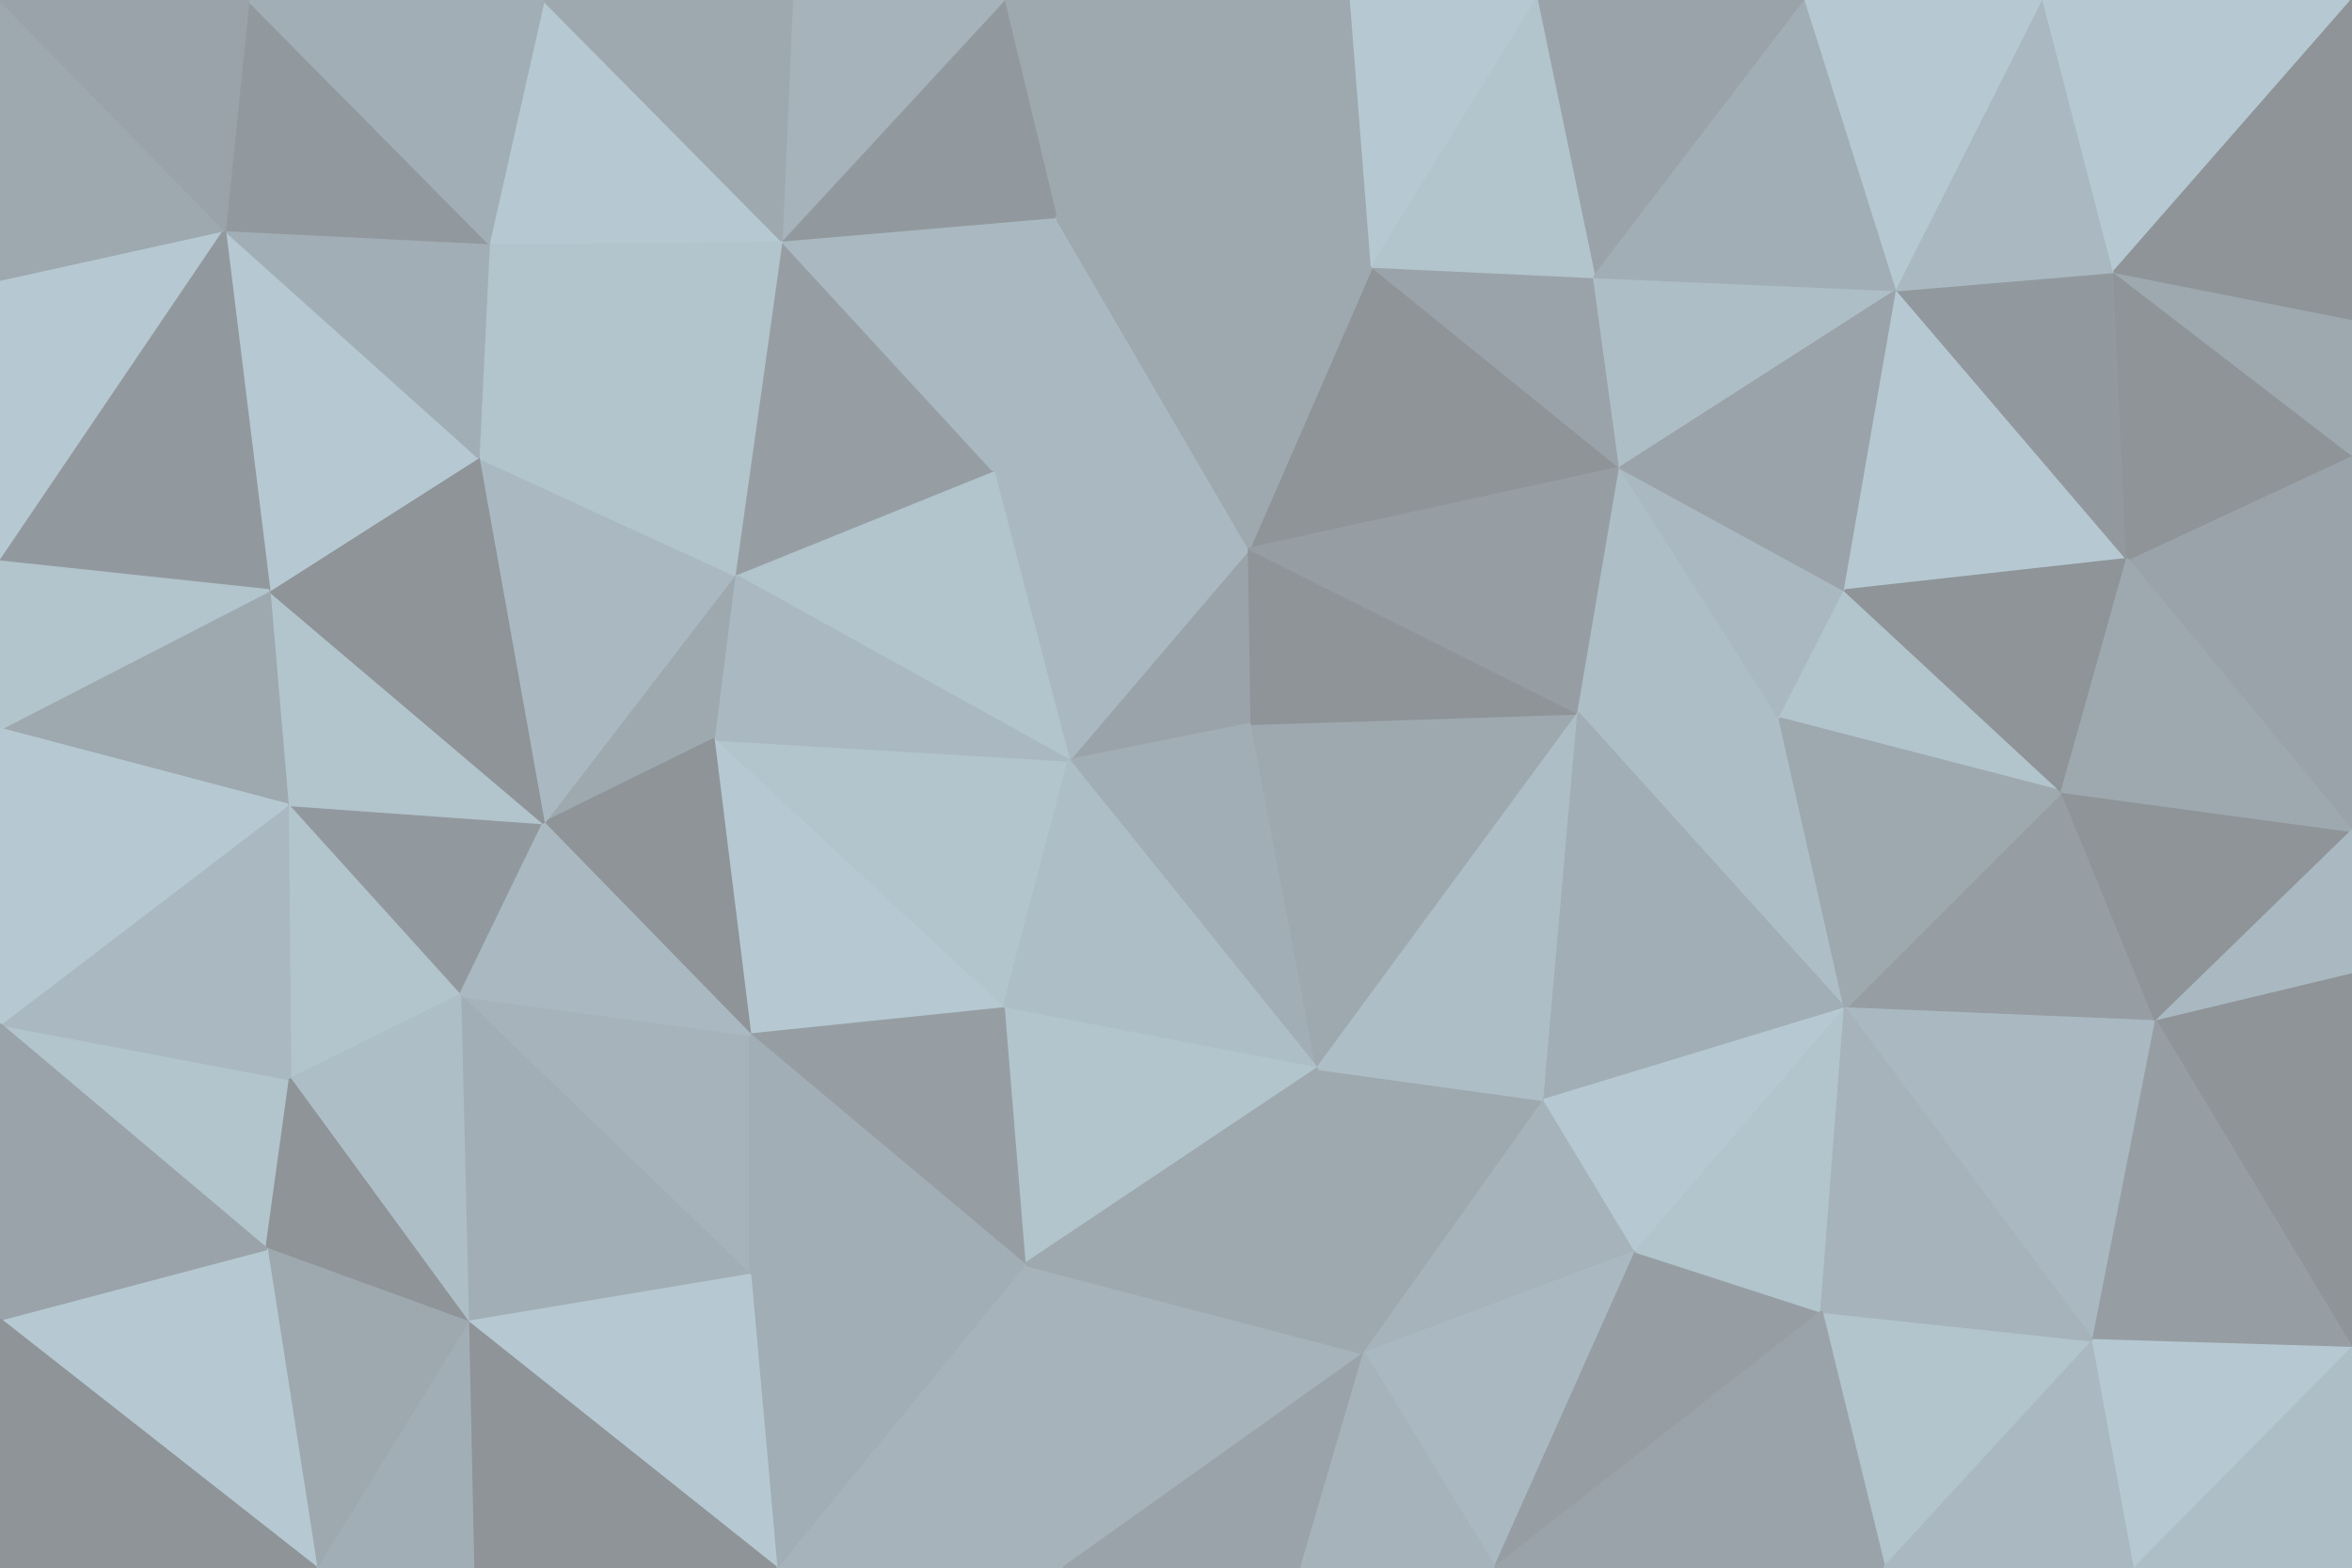
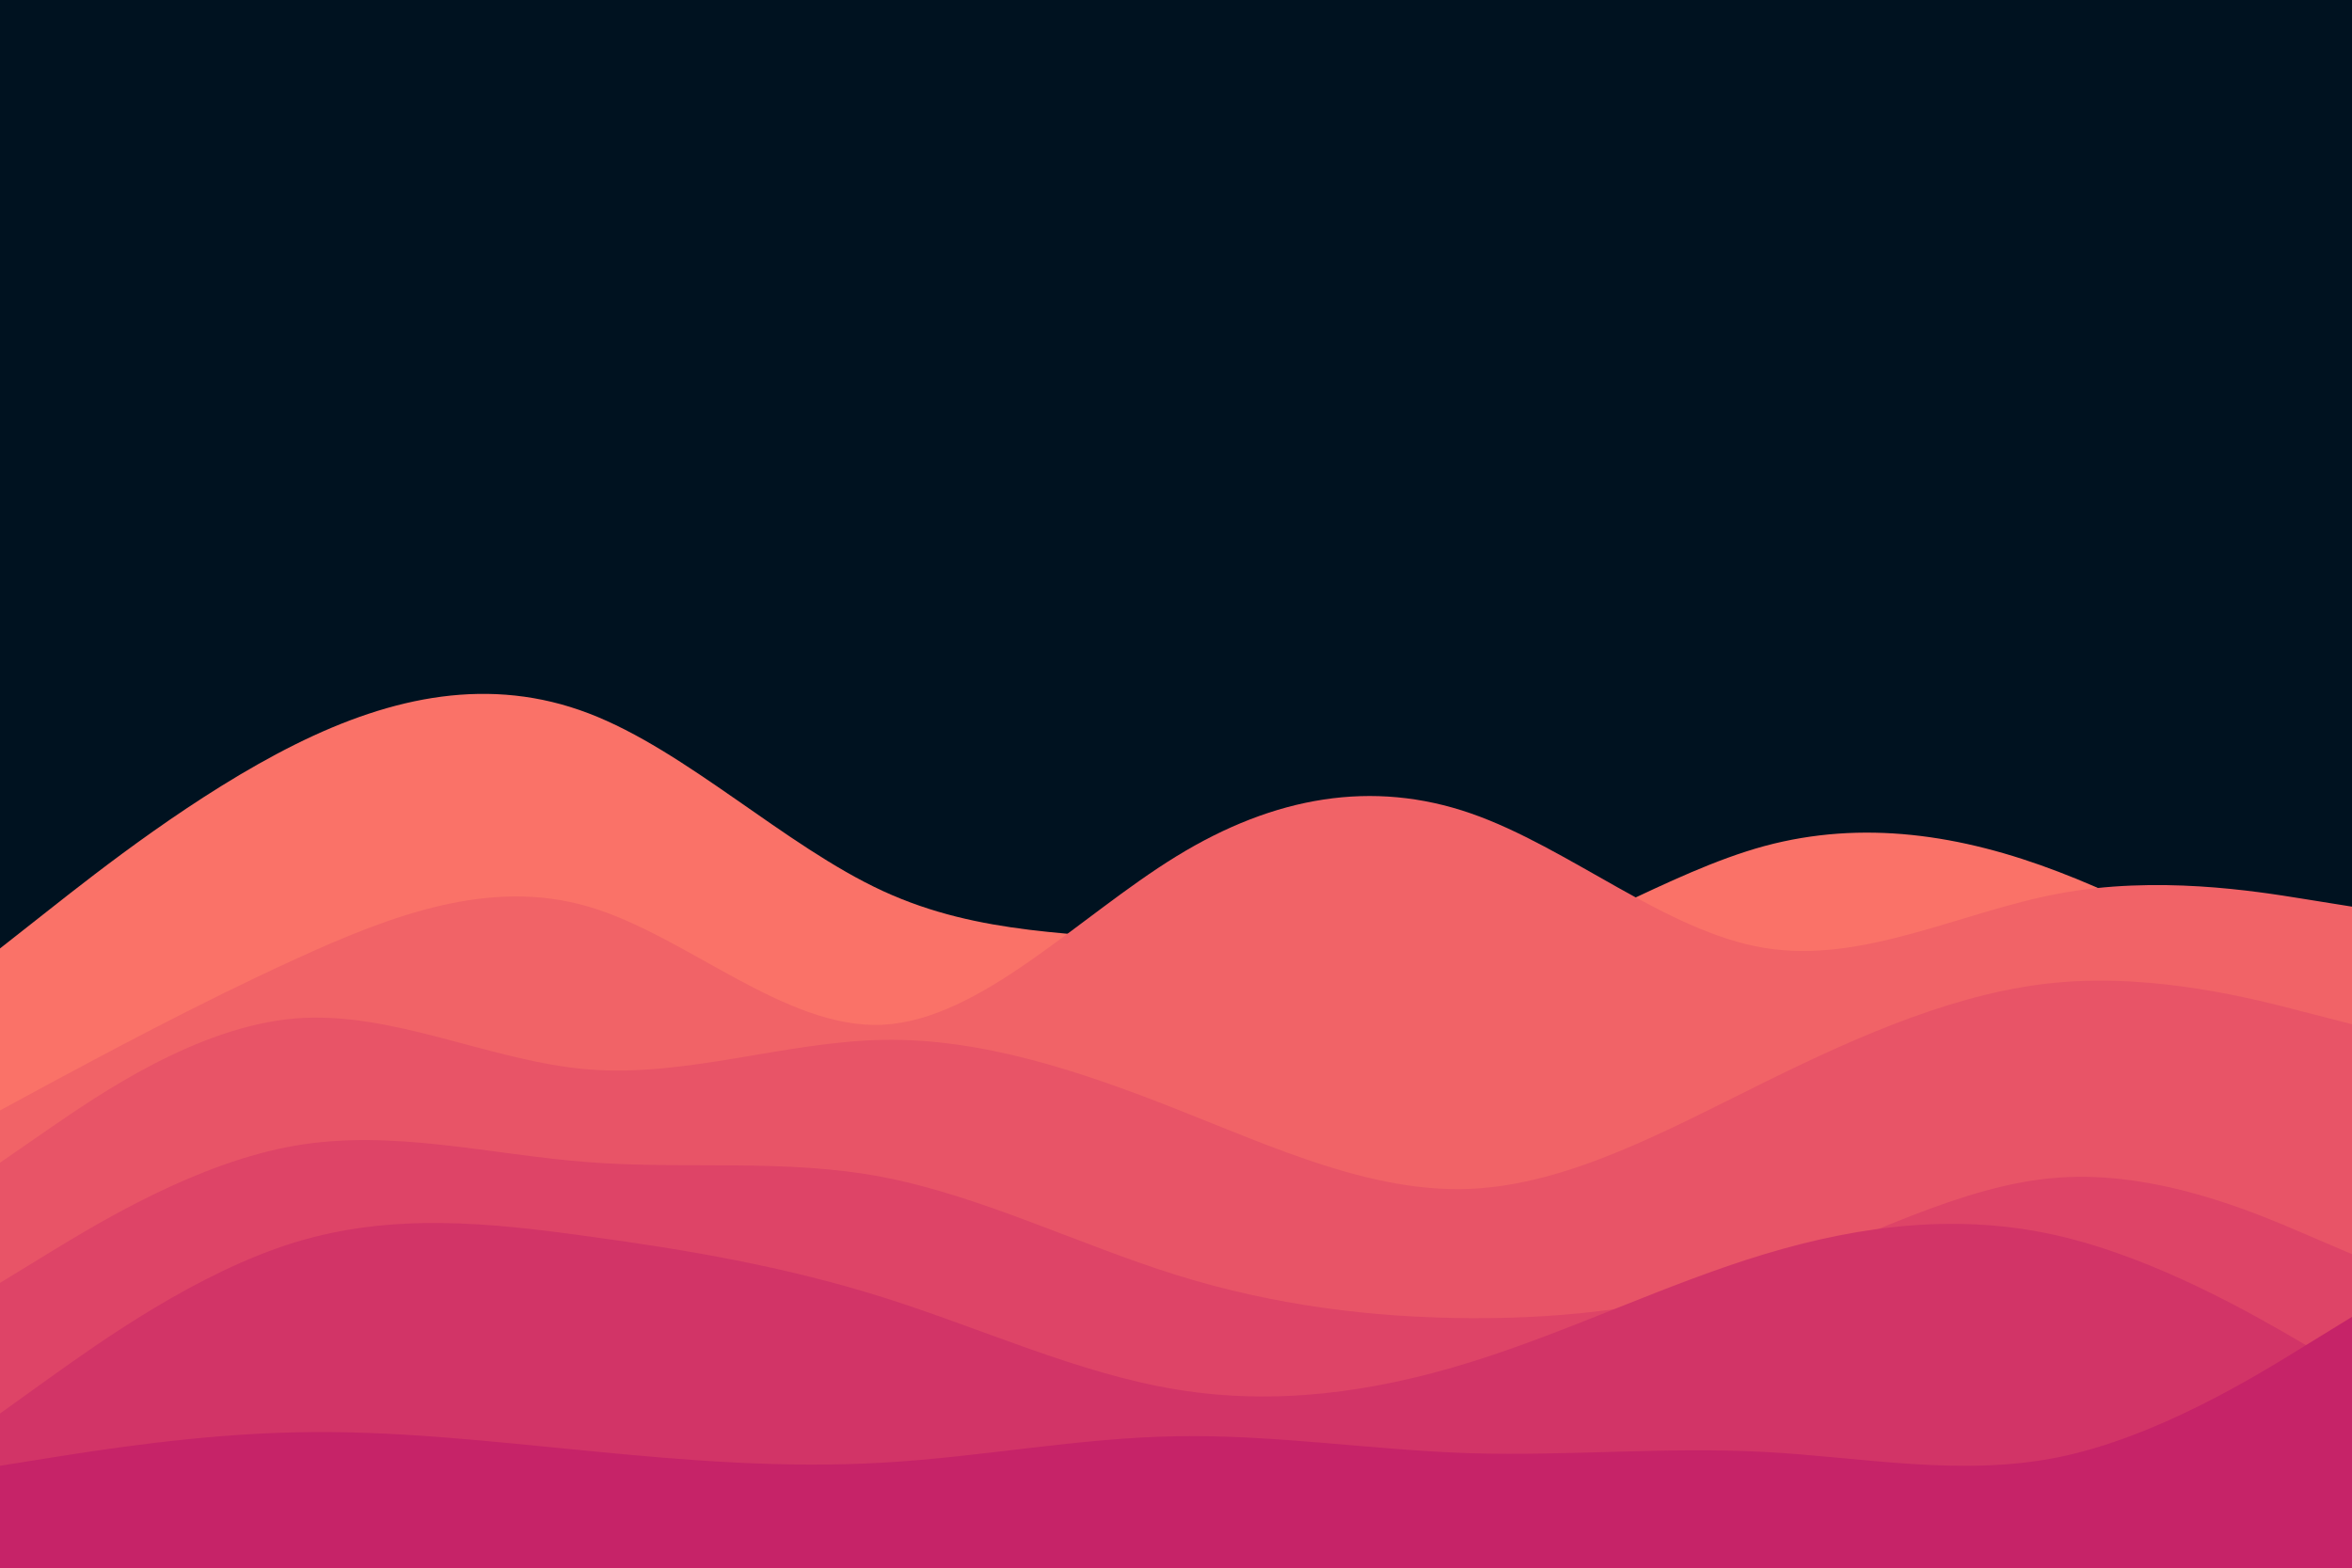
<svg xmlns="http://www.w3.org/2000/svg" id="visual" viewBox="0 0 900 600" width="900" height="600" version="1.1">
-   <g stroke-width="1" stroke-linejoin="bevel">
-     <path d="M479 277L478 210L409 291Z" fill="#9aa3a9" stroke="#9aa3a9" />
-     <path d="M478 210L380 180L409 291Z" fill="#aab9c1" stroke="#aab9c1" />
-     <path d="M273 283L384 386L409 291Z" fill="#b2c4cc" stroke="#b2c4cc" />
-     <path d="M409 291L504 409L479 277Z" fill="#a2aeb5" stroke="#a2aeb5" />
-     <path d="M380 180L281 220L409 291Z" fill="#b2c4cc" stroke="#b2c4cc" />
-     <path d="M478 210L404 83L380 180Z" fill="#aab9c1" stroke="#aab9c1" />
-     <path d="M380 180L299 92L281 220Z" fill="#969ea4" stroke="#969ea4" />
-     <path d="M281 220L273 283L409 291Z" fill="#aab9c1" stroke="#aab9c1" />
-     <path d="M620 179L525 102L478 210Z" fill="#8e9498" stroke="#8e9498" />
-     <path d="M478 210L525 102L404 83Z" fill="#9ea9af" stroke="#9ea9af" />
-     <path d="M504 409L604 273L479 277Z" fill="#9ea9af" stroke="#9ea9af" />
-     <path d="M479 277L604 273L478 210Z" fill="#8e9498" stroke="#8e9498" />
-     <path d="M384 386L504 409L409 291Z" fill="#aebec6" stroke="#aebec6" />
-     <path d="M604 273L620 179L478 210Z" fill="#969ea4" stroke="#969ea4" />
-     <path d="M404 83L299 92L380 180Z" fill="#aab9c1" stroke="#aab9c1" />
-     <path d="M273 283L287 396L384 386Z" fill="#b6c9d2" stroke="#b6c9d2" />
-     <path d="M384 386L392 484L504 409Z" fill="#b2c4cc" stroke="#b2c4cc" />
-     <path d="M620 179L610 106L525 102Z" fill="#9aa3a9" stroke="#9aa3a9" />
-     <path d="M517 0L384 0L404 83Z" fill="#9ea9af" stroke="#9ea9af" />
-     <path d="M522 518L591 421L504 409Z" fill="#9ea9af" stroke="#9ea9af" />
-     <path d="M504 409L591 421L604 273Z" fill="#aebec6" stroke="#aebec6" />
-     <path d="M604 273L681 275L620 179Z" fill="#aebec6" stroke="#aebec6" />
-     <path d="M281 220L208 315L273 283Z" fill="#9ea9af" stroke="#9ea9af" />
-     <path d="M273 283L208 315L287 396Z" fill="#8e9498" stroke="#8e9498" />
-     <path d="M183 175L208 315L281 220Z" fill="#aab9c1" stroke="#aab9c1" />
-     <path d="M287 396L392 484L384 386Z" fill="#969ea4" stroke="#969ea4" />
-     <path d="M706 386L681 275L604 273Z" fill="#aebec6" stroke="#aebec6" />
-     <path d="M620 179L726 111L610 106Z" fill="#aebec6" stroke="#aebec6" />
-     <path d="M404 83L384 0L299 92Z" fill="#92999e" stroke="#92999e" />
-     <path d="M517 0L404 83L525 102Z" fill="#9ea9af" stroke="#9ea9af" />
-     <path d="M588 0L517 0L525 102Z" fill="#b6c9d2" stroke="#b6c9d2" />
-     <path d="M187 93L183 175L299 92Z" fill="#b2c4cc" stroke="#b2c4cc" />
-     <path d="M299 92L183 175L281 220Z" fill="#b2c4cc" stroke="#b2c4cc" />
-     <path d="M681 275L706 226L620 179Z" fill="#aab9c1" stroke="#aab9c1" />
-     <path d="M384 0L303 0L299 92Z" fill="#a6b3bb" stroke="#a6b3bb" />
-     <path d="M176 381L287 488L287 396Z" fill="#a6b3bb" stroke="#a6b3bb" />
-     <path d="M287 396L287 488L392 484Z" fill="#a2aeb5" stroke="#a2aeb5" />
-     <path d="M407 600L522 518L392 484Z" fill="#a6b3bb" stroke="#a6b3bb" />
-     <path d="M392 484L522 518L504 409Z" fill="#9ea9af" stroke="#9ea9af" />
-     <path d="M691 0L588 0L610 106Z" fill="#9aa3a9" stroke="#9aa3a9" />
-     <path d="M610 106L588 0L525 102Z" fill="#b2c4cc" stroke="#b2c4cc" />
-     <path d="M208 0L187 93L299 92Z" fill="#b6c9d2" stroke="#b6c9d2" />
-     <path d="M110 308L176 381L208 315Z" fill="#92999e" stroke="#92999e" />
-     <path d="M208 315L176 381L287 396Z" fill="#aab9c1" stroke="#aab9c1" />
-     <path d="M522 518L626 479L591 421Z" fill="#a6b3bb" stroke="#a6b3bb" />
-     <path d="M591 421L706 386L604 273Z" fill="#a2aeb5" stroke="#a2aeb5" />
-     <path d="M681 275L789 303L706 226Z" fill="#b2c4cc" stroke="#b2c4cc" />
-     <path d="M626 479L706 386L591 421Z" fill="#b6c9d2" stroke="#b6c9d2" />
-     <path d="M706 226L726 111L620 179Z" fill="#9aa3a9" stroke="#9aa3a9" />
-     <path d="M814 214L726 111L706 226Z" fill="#b6c9d2" stroke="#b6c9d2" />
-     <path d="M103 226L110 308L208 315Z" fill="#b2c4cc" stroke="#b2c4cc" />
-     <path d="M103 226L208 315L183 175Z" fill="#8e9498" stroke="#8e9498" />
-     <path d="M86 88L103 226L183 175Z" fill="#b6c9d2" stroke="#b6c9d2" />
-     <path d="M303 0L208 0L299 92Z" fill="#9ea9af" stroke="#9ea9af" />
-     <path d="M187 93L86 88L183 175Z" fill="#a2aeb5" stroke="#a2aeb5" />
-     <path d="M726 111L691 0L610 106Z" fill="#a2aeb5" stroke="#a2aeb5" />
-     <path d="M297 600L407 600L392 484Z" fill="#a6b3bb" stroke="#a6b3bb" />
-     <path d="M522 518L572 600L626 479Z" fill="#aab9c1" stroke="#aab9c1" />
-     <path d="M825 391L789 303L706 386Z" fill="#969ea4" stroke="#969ea4" />
-     <path d="M706 386L789 303L681 275Z" fill="#9ea9af" stroke="#9ea9af" />
-     <path d="M726 111L782 0L691 0Z" fill="#b6c9d2" stroke="#b6c9d2" />
-     <path d="M407 600L498 600L522 518Z" fill="#9aa3a9" stroke="#9aa3a9" />
-     <path d="M102 478L111 413L0 392Z" fill="#b2c4cc" stroke="#b2c4cc" />
-     <path d="M110 308L111 413L176 381Z" fill="#b2c4cc" stroke="#b2c4cc" />
-     <path d="M176 381L179 506L287 488Z" fill="#a2aeb5" stroke="#a2aeb5" />
-     <path d="M287 488L297 600L392 484Z" fill="#a2aeb5" stroke="#a2aeb5" />
-     <path d="M572 600L697 502L626 479Z" fill="#969ea4" stroke="#969ea4" />
-     <path d="M626 479L697 502L706 386Z" fill="#b2c4cc" stroke="#b2c4cc" />
-     <path d="M111 413L179 506L176 381Z" fill="#aebec6" stroke="#aebec6" />
-     <path d="M789 303L814 214L706 226Z" fill="#8e9498" stroke="#8e9498" />
-     <path d="M498 600L572 600L522 518Z" fill="#a6b3bb" stroke="#a6b3bb" />
-     <path d="M179 506L297 600L287 488Z" fill="#b6c9d2" stroke="#b6c9d2" />
-     <path d="M95 0L86 88L187 93Z" fill="#92999e" stroke="#92999e" />
-     <path d="M0 392L111 413L110 308Z" fill="#aab9c1" stroke="#aab9c1" />
-     <path d="M814 214L809 104L726 111Z" fill="#92999e" stroke="#92999e" />
-     <path d="M0 279L110 308L103 226Z" fill="#9ea9af" stroke="#9ea9af" />
-     <path d="M111 413L102 478L179 506Z" fill="#8e9498" stroke="#8e9498" />
-     <path d="M179 506L181 600L297 600Z" fill="#8e9498" stroke="#8e9498" />
-     <path d="M801 513L825 391L706 386Z" fill="#aab9c1" stroke="#aab9c1" />
-     <path d="M900 318L900 174L814 214Z" fill="#9aa3a9" stroke="#9aa3a9" />
-     <path d="M814 214L900 174L809 104Z" fill="#8e9498" stroke="#8e9498" />
-     <path d="M208 0L95 0L187 93Z" fill="#a2aeb5" stroke="#a2aeb5" />
-     <path d="M809 104L782 0L726 111Z" fill="#aab9c1" stroke="#aab9c1" />
-     <path d="M0 107L0 215L86 88Z" fill="#b6c9d2" stroke="#b6c9d2" />
-     <path d="M86 88L0 215L103 226Z" fill="#92999e" stroke="#92999e" />
-     <path d="M0 215L0 279L103 226Z" fill="#b2c4cc" stroke="#b2c4cc" />
-     <path d="M121 600L181 600L179 506Z" fill="#a2aeb5" stroke="#a2aeb5" />
-     <path d="M721 600L801 513L697 502Z" fill="#b2c4cc" stroke="#b2c4cc" />
-     <path d="M697 502L801 513L706 386Z" fill="#a6b3bb" stroke="#a6b3bb" />
-     <path d="M572 600L721 600L697 502Z" fill="#9aa3a9" stroke="#9aa3a9" />
-     <path d="M0 0L0 107L86 88Z" fill="#9ea9af" stroke="#9ea9af" />
-     <path d="M0 279L0 392L110 308Z" fill="#b6c9d2" stroke="#b6c9d2" />
-     <path d="M102 478L121 600L179 506Z" fill="#9ea9af" stroke="#9ea9af" />
-     <path d="M900 318L789 303L825 391Z" fill="#8e9498" stroke="#8e9498" />
-     <path d="M900 318L814 214L789 303Z" fill="#9ea9af" stroke="#9ea9af" />
-     <path d="M809 104L900 0L782 0Z" fill="#b6c9d2" stroke="#b6c9d2" />
-     <path d="M900 373L900 318L825 391Z" fill="#aab9c1" stroke="#aab9c1" />
-     <path d="M0 505L121 600L102 478Z" fill="#b6c9d2" stroke="#b6c9d2" />
-     <path d="M900 174L900 122L809 104Z" fill="#9ea9af" stroke="#9ea9af" />
-     <path d="M900 516L900 373L825 391Z" fill="#8e9498" stroke="#8e9498" />
-     <path d="M95 0L0 0L86 88Z" fill="#9aa3a9" stroke="#9aa3a9" />
-     <path d="M0 392L0 505L102 478Z" fill="#9aa3a9" stroke="#9aa3a9" />
-     <path d="M721 600L817 600L801 513Z" fill="#aab9c1" stroke="#aab9c1" />
-     <path d="M801 513L900 516L825 391Z" fill="#969ea4" stroke="#969ea4" />
-     <path d="M900 122L900 0L809 104Z" fill="#8e9498" stroke="#8e9498" />
-     <path d="M817 600L900 516L801 513Z" fill="#b6c9d2" stroke="#b6c9d2" />
-     <path d="M0 505L0 600L121 600Z" fill="#8e9498" stroke="#8e9498" />
-     <path d="M817 600L900 600L900 516Z" fill="#aebec6" stroke="#aebec6" />
-   </g>
+   <rect x="0" y="0" width="900" height="600" fill="#001220" />
+   <path d="M0 363L18.8 348.2C37.7 333.3 75.3 303.7 112.8 285C150.3 266.3 187.7 258.7 225.2 273C262.7 287.3 300.3 323.7 337.8 341C375.3 358.3 412.7 356.7 450.2 361C487.7 365.3 525.3 375.7 562.8 367.8C600.3 360 637.7 334 675.2 323.8C712.7 313.7 750.3 319.3 787.8 333.7C825.3 348 862.7 371 881.3 382.5L900 394L900 601L881.3 601C862.7 601 825.3 601 787.8 601C750.3 601 712.7 601 675.2 601C637.7 601 600.3 601 562.8 601C525.3 601 487.7 601 450.2 601C412.7 601 375.3 601 337.8 601C300.3 601 262.7 601 225.2 601C187.7 601 150.3 601 112.8 601C75.3 601 37.7 601 18.8 601L0 601Z" fill="#fa7268" />
+   <path d="M0 425L18.8 414.8C37.7 404.7 75.3 384.3 112.8 367.2C150.3 350 187.7 336 225.2 347C262.7 358 300.3 394 337.8 392.2C375.3 390.3 412.7 350.7 450.2 327.7C487.7 304.7 525.3 298.3 562.8 311.3C600.3 324.3 637.7 356.7 675.2 362.8C712.7 369 750.3 349 787.8 342C825.3 335 862.7 341 881.3 344L900 347L900 601L881.3 601C862.7 601 825.3 601 787.8 601C750.3 601 712.7 601 675.2 601C637.7 601 600.3 601 562.8 601C525.3 601 487.7 601 450.2 601C412.7 601 375.3 601 337.8 601C300.3 601 262.7 601 225.2 601C187.7 601 150.3 601 112.8 601C75.3 601 37.7 601 18.8 601L0 601Z" fill="#f16367" />
+   <path d="M0 445L18.8 432C37.7 419 75.3 393 112.8 389.8C150.3 386.7 187.7 406.3 225.2 409.3C262.7 412.3 300.3 398.7 337.8 398C375.3 397.3 412.7 409.7 450.2 424.5C487.7 439.3 525.3 456.7 562.8 455C600.3 453.3 637.7 432.7 675.2 414.2C712.7 395.7 750.3 379.3 787.8 376C825.3 372.7 862.7 382.3 881.3 387.2L900 392L900 601L881.3 601C862.7 601 825.3 601 787.8 601C750.3 601 712.7 601 675.2 601C637.7 601 600.3 601 562.8 601C525.3 601 487.7 601 450.2 601C412.7 601 375.3 601 337.8 601C300.3 601 262.7 601 225.2 601C187.7 601 150.3 601 112.8 601C75.3 601 37.7 601 18.8 601L0 601Z" fill="#e85467" />
+   <path d="M0 491L18.8 479.5C37.7 468 75.3 445 112.8 438.5C150.3 432 187.7 442 225.2 444.8C262.7 447.7 300.3 443.3 337.8 450.5C375.3 457.7 412.7 476.3 450.2 488C487.7 499.7 525.3 504.3 562.8 504.5C600.3 504.7 637.7 500.3 675.2 487.5C712.7 474.7 750.3 453.3 787.8 450.7C825.3 448 862.7 464 881.3 472L900 480L900 601L881.3 601C862.7 601 825.3 601 787.8 601C750.3 601 712.7 601 675.2 601C637.7 601 600.3 601 562.8 601C525.3 601 487.7 601 450.2 601C412.7 601 375.3 601 337.8 601C300.3 601 262.7 601 225.2 601C187.7 601 150.3 601 112.8 601C75.3 601 37.7 601 18.8 601L0 601Z" fill="#de4467" />
+   <path d="M0 541L18.8 527.5C37.7 514 75.3 487 112.8 475.5C150.3 464 187.7 468 225.2 473.2C262.7 478.3 300.3 484.7 337.8 496.5C375.3 508.3 412.7 525.7 450.2 531.8C487.7 538 525.3 533 562.8 521.3C600.3 509.7 637.7 491.3 675.2 480C712.7 468.7 750.3 464.3 787.8 473C825.3 481.7 862.7 503.3 881.3 514.2L900 525L900 601L881.3 601C862.7 601 825.3 601 787.8 601C750.3 601 712.7 601 675.2 601C637.7 601 600.3 601 562.8 601C525.3 601 487.7 601 450.2 601C412.7 601 375.3 601 337.8 601C300.3 601 262.7 601 225.2 601C187.7 601 150.3 601 112.8 601C75.3 601 37.7 601 18.8 601L0 601Z" fill="#d23467" />
+   <path d="M0 561L18.8 558C37.7 555 75.3 549 112.8 548.2C150.3 547.3 187.7 551.7 225.2 555.3C262.7 559 300.3 562 337.8 559.8C375.3 557.7 412.7 550.3 450.2 549.7C487.7 549 525.3 555 562.8 556.2C600.3 557.3 637.7 553.7 675.2 555.7C712.7 557.7 750.3 565.3 787.8 557.7C825.3 550 862.7 527 881.3 515.5L900 504L900 601L881.3 601C862.7 601 825.3 601 787.8 601C750.3 601 712.7 601 675.2 601C637.7 601 600.3 601 562.8 601C525.3 601 487.7 601 450.2 601C412.7 601 375.3 601 337.8 601C300.3 601 262.7 601 225.2 601C187.7 601 150.3 601 112.8 601C75.3 601 37.7 601 18.8 601L0 601Z" fill="#c62368" />
</svg>
